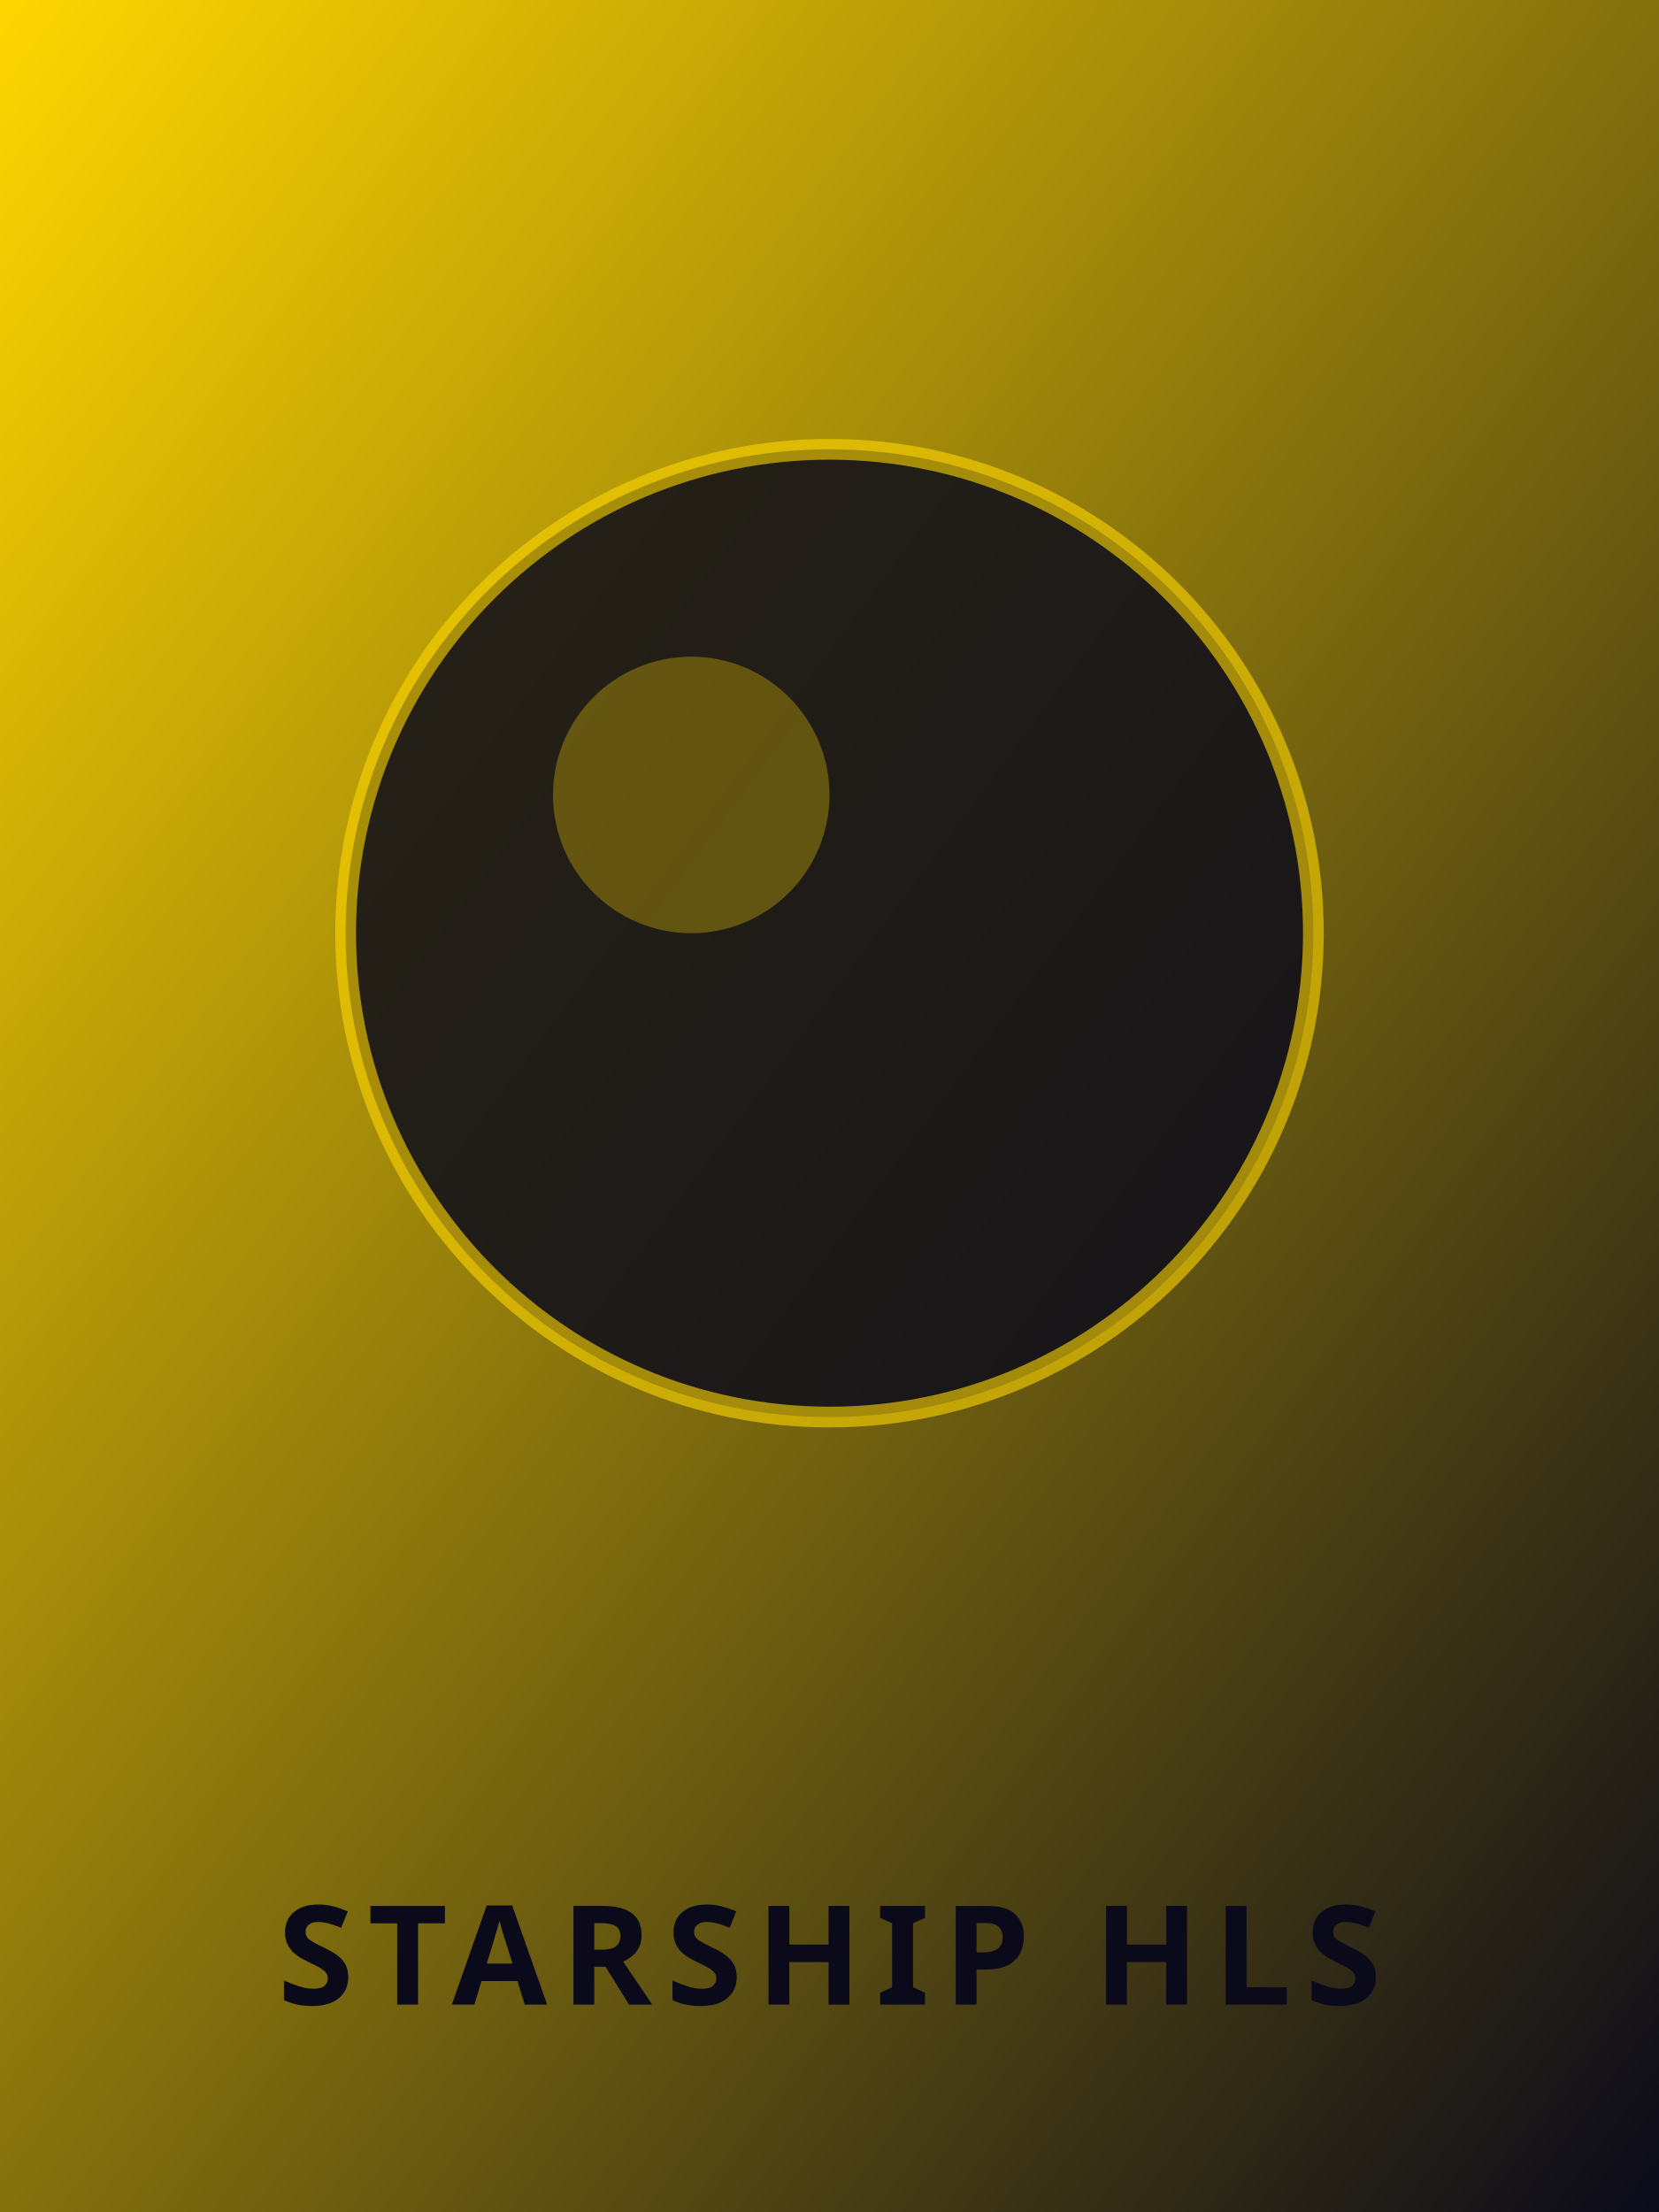
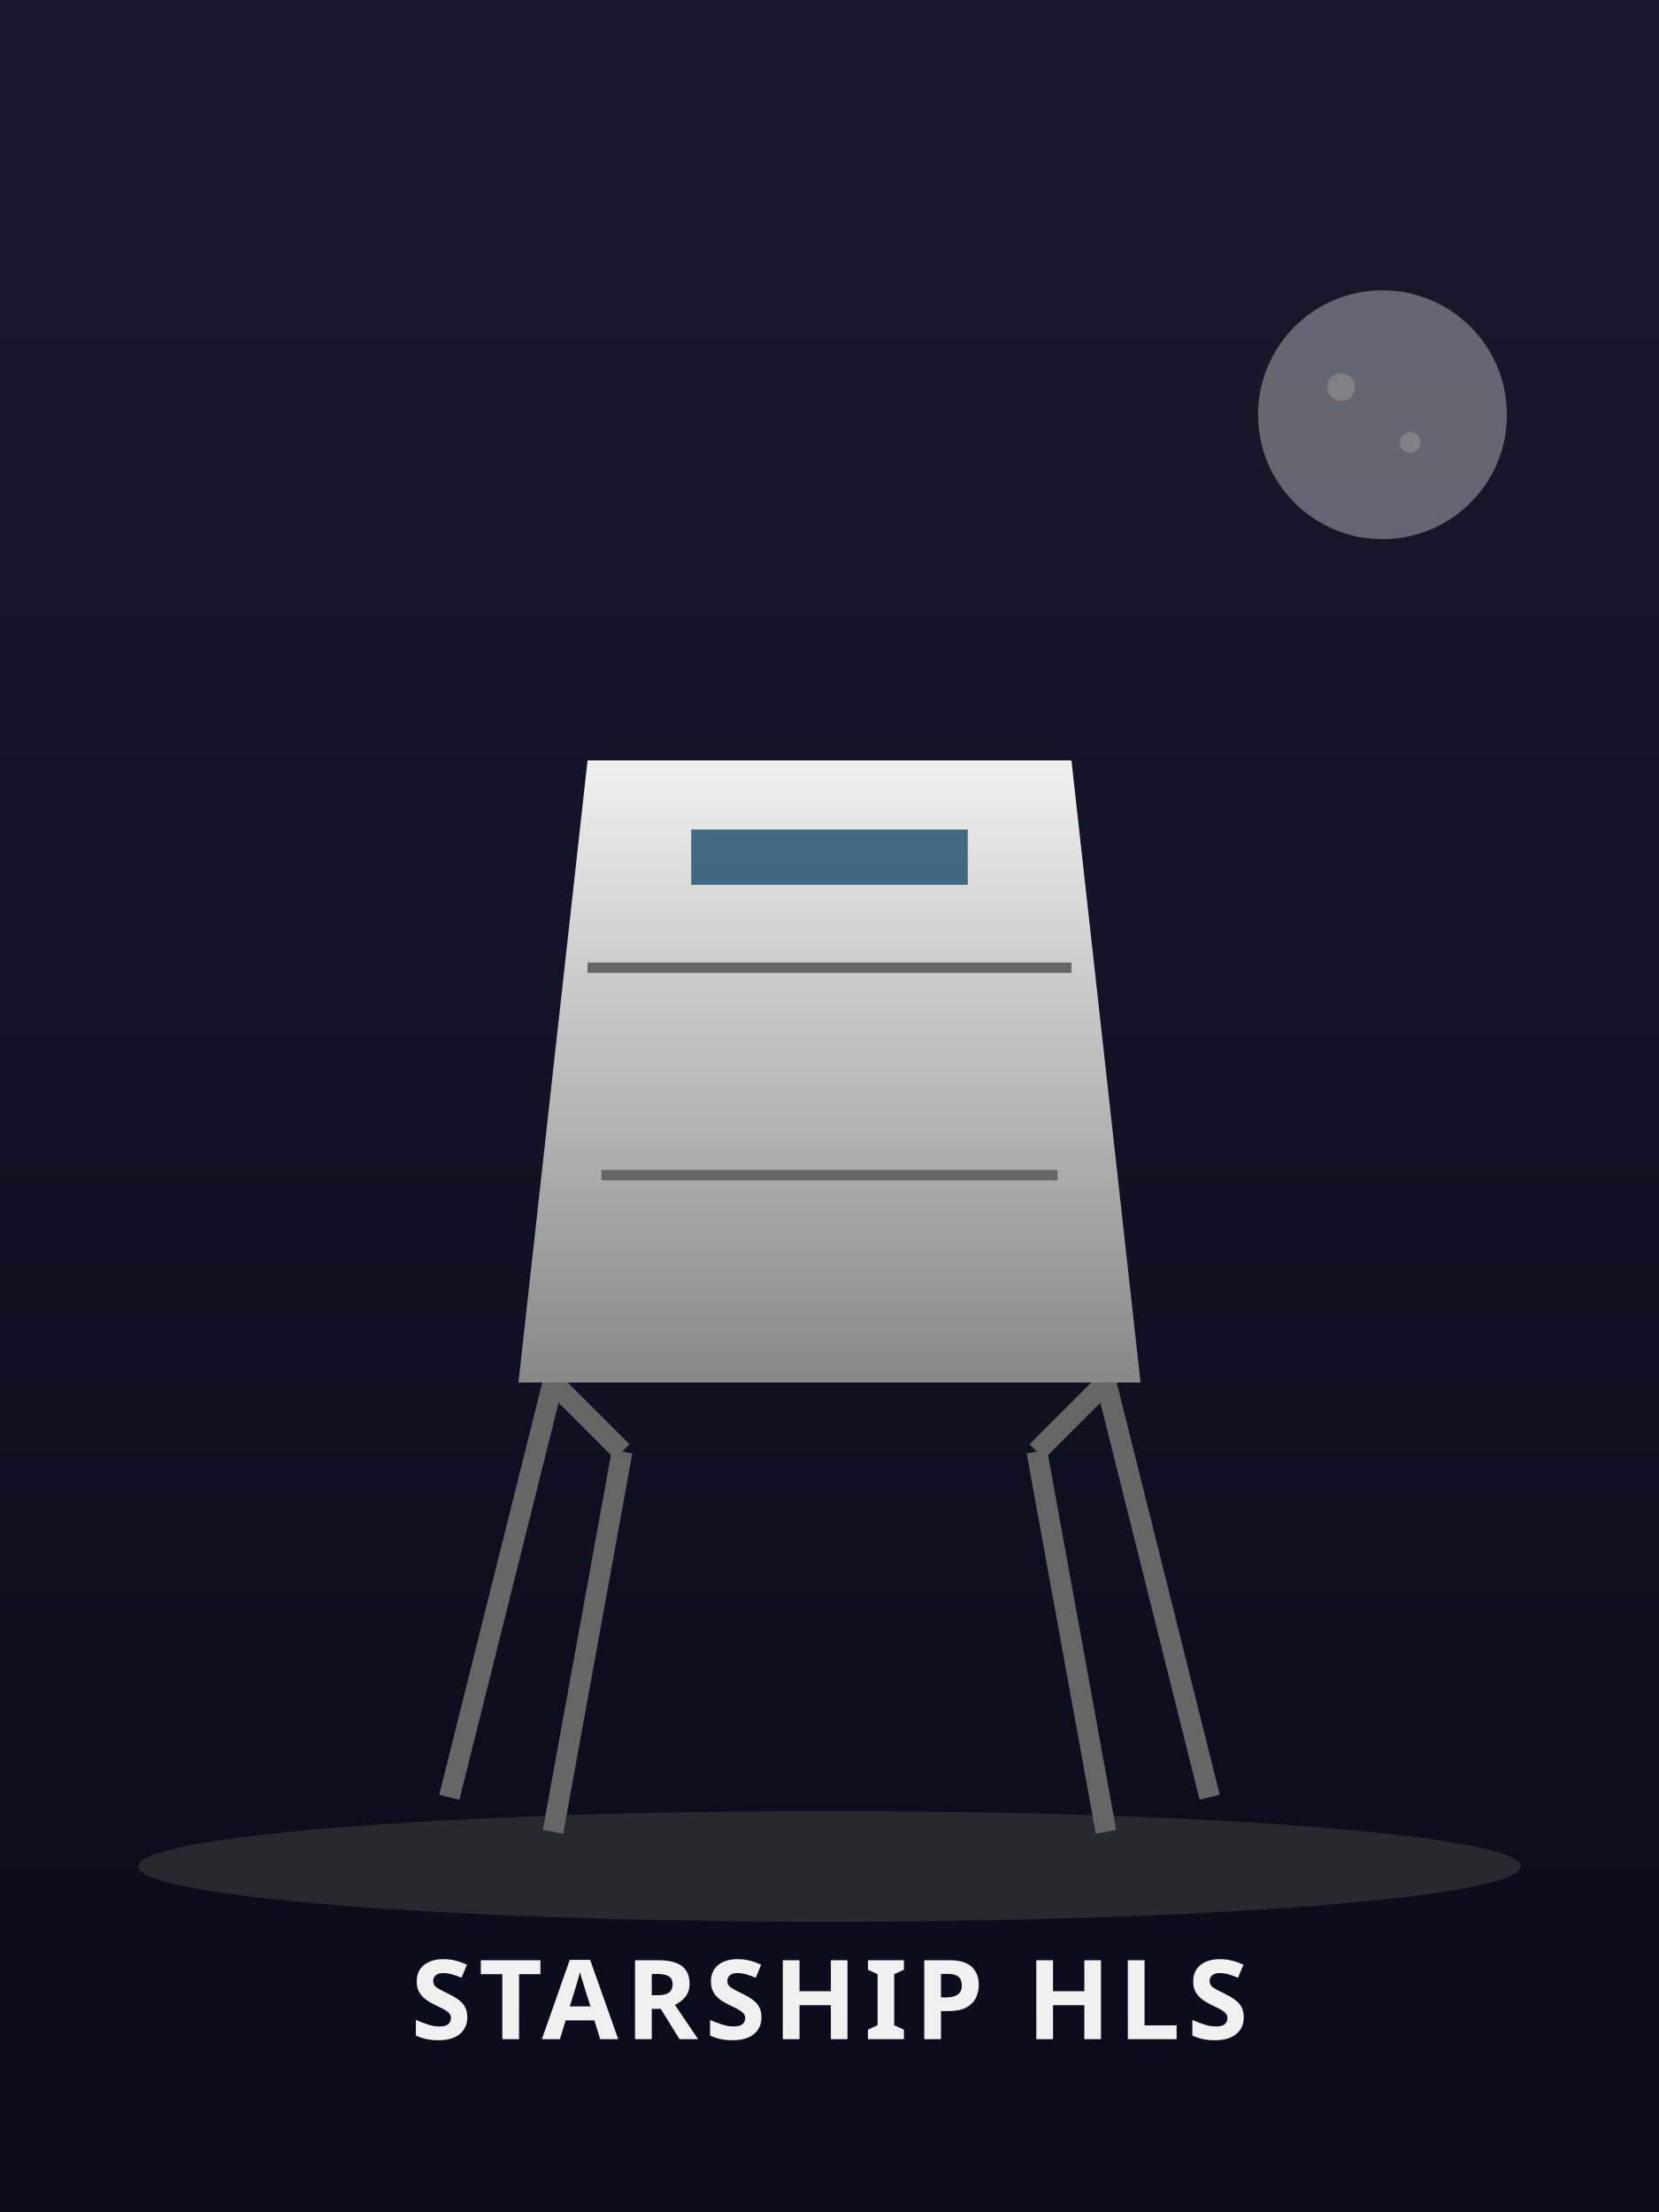
<svg xmlns="http://www.w3.org/2000/svg" viewBox="0 0 240 320">
  <defs>
-     <linearGradient id="g-rocket_hls" x1="0" y1="0" x2="1" y2="1">
-       <stop offset="0%" stop-color="#FFD700" />
-       <stop offset="100%" stop-color="#0A0A1A" />
+     <linearGradient id="bg" x1="0" y1="0" x2="0" y2="1">
+       <stop offset="0%" stop-color="#1a1a2e" />
+       <stop offset="100%" stop-color="#0a0a1a" />
+     </linearGradient>
+     <linearGradient id="ss" x1="0" y1="0" x2="0" y2="1">
+       <stop offset="0%" stop-color="#F0F0F0" />
+       <stop offset="100%" stop-color="#888" />
    </linearGradient>
  </defs>
-   <rect width="240" height="320" fill="url(#g-rocket_hls)" />
-   <circle cx="120" cy="135" r="70" fill="#0A0A1A" opacity="0.85" />
-   <circle cx="120" cy="135" r="70" fill="none" stroke="#FFD700" stroke-width="3" opacity="0.6" />
-   <circle cx="100" cy="115" r="20" fill="#FFD700" opacity="0.3" />
-   <text x="120" y="290" text-anchor="middle" fill="#0A0A1A" font-size="20" font-weight="bold" font-family="sans-serif" letter-spacing="2">STARSHIP HLS</text>
+   <rect width="240" height="320" fill="url(#bg)" />
+   <ellipse cx="120" cy="270" rx="100" ry="8" fill="#444" opacity="0.5" />
+   <line x1="80" y1="200" x2="65" y2="260" stroke="#666" stroke-width="3" />
+   <line x1="160" y1="200" x2="175" y2="260" stroke="#666" stroke-width="3" />
+   <line x1="90" y1="210" x2="80" y2="265" stroke="#666" stroke-width="3" />
+   <line x1="150" y1="210" x2="160" y2="265" stroke="#666" stroke-width="3" />
+   <line x1="80" y1="200" x2="90" y2="210" stroke="#666" stroke-width="3" />
+   <line x1="160" y1="200" x2="150" y2="210" stroke="#666" stroke-width="3" />
+   <path d="M 75 200 L 165 200 L 155 110 L 85 110 Z" fill="url(#ss)" />
+   <rect x="100" y="120" width="40" height="8" fill="#1a4a6a" opacity="0.8" />
+   <line x1="85" y1="140" x2="155" y2="140" stroke="#666" stroke-width="1.5" />
+   <line x1="87" y1="170" x2="153" y2="170" stroke="#666" stroke-width="1.5" />
+   <circle cx="200" cy="60" r="18" fill="#DDD" opacity="0.4" />
+   <circle cx="194" cy="56" r="2" fill="#999" opacity="0.5" />
+   <circle cx="204" cy="64" r="1.5" fill="#999" opacity="0.5" />
+   <text x="120" y="295" text-anchor="middle" fill="#F0F0F0" font-size="16" font-weight="bold" font-family="sans-serif" letter-spacing="1">STARSHIP HLS</text>
</svg>
